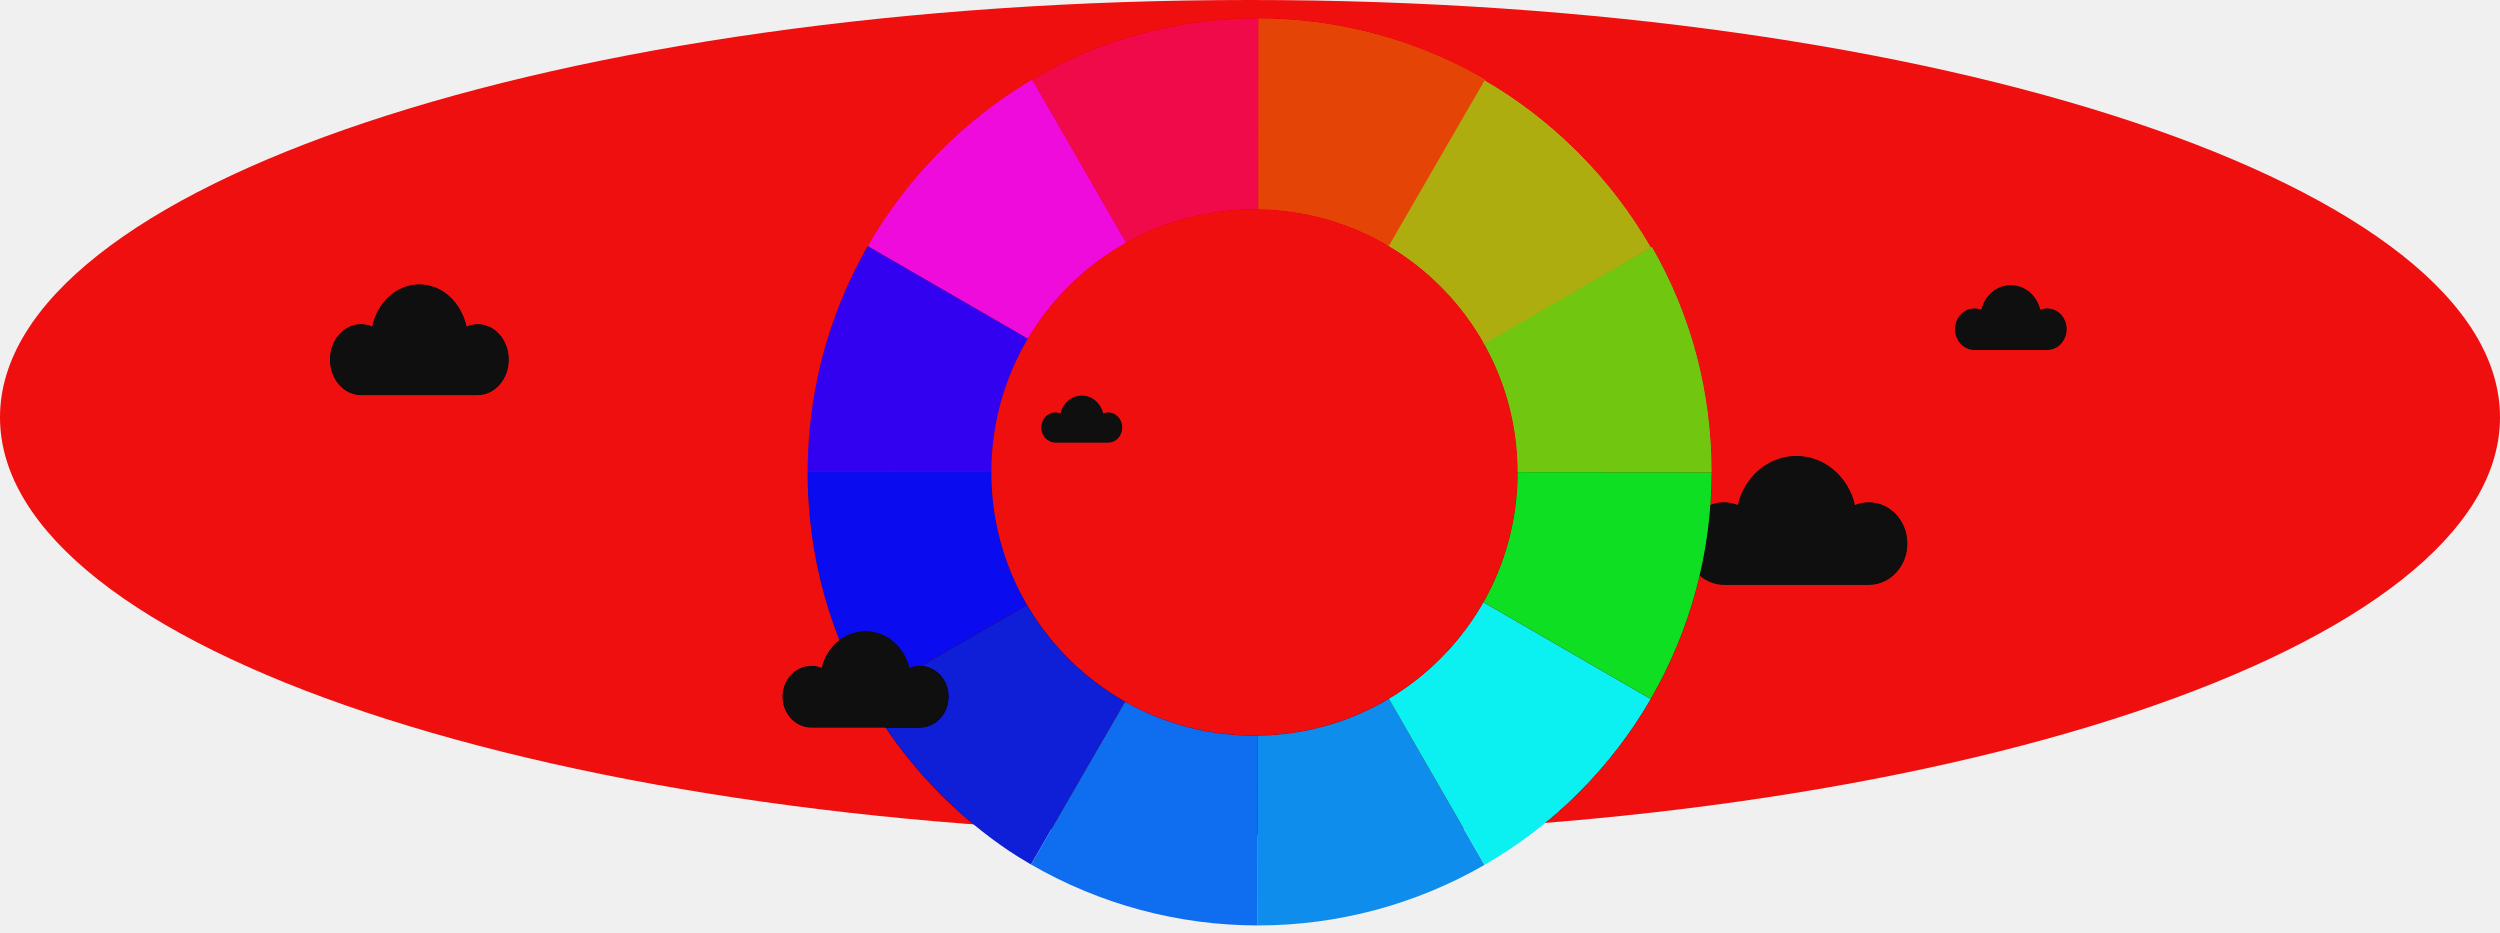
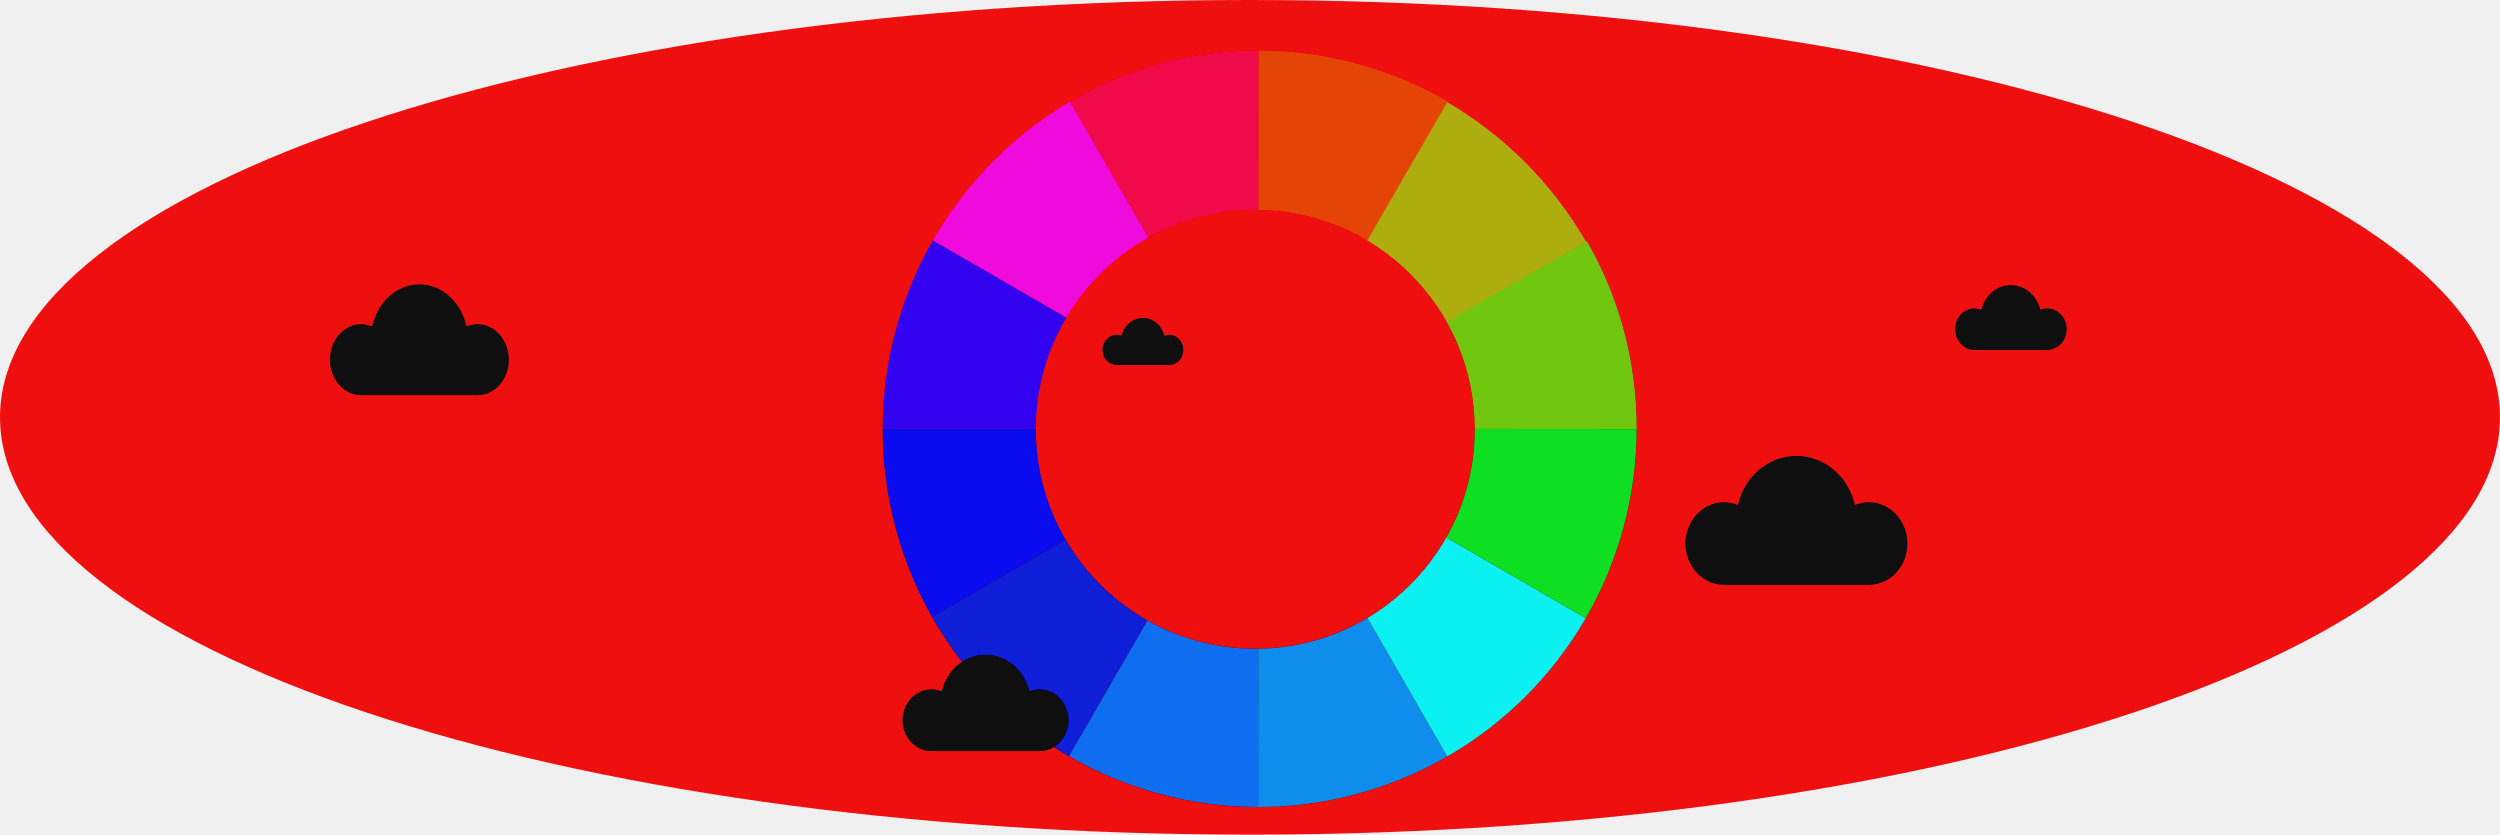
- <svg xmlns="http://www.w3.org/2000/svg" width="168.708mm" height="62.92mm" version="1.1" viewBox="0 0 168.708 62.92" id="svg131">
-   <defs id="defs8">
-     <linearGradient id="linearGradient50606" x1="421.46" x2="458.99" y1="81.216" y2="80.958" gradientTransform="matrix(0.36219,-0.0075634,0.0085593,0.45242,-122.38,55.957)" gradientUnits="userSpaceOnUse">
-       <stop stop-color="#d1a448" offset="0" id="stop1" />
-       <stop stop-color="#9b7527" stop-opacity=".992" offset="1" id="stop2" />
-     </linearGradient>
-     <linearGradient id="linearGradient33560" x1="439.64" x2="412.56" y1="53.484" y2="53.871" gradientTransform="matrix(0.36219,-0.0075634,0.0085593,0.45242,-123.44,56.069)" gradientUnits="userSpaceOnUse">
-       <stop stop-color="#96312a" offset="0" id="stop3" />
-       <stop stop-color="#65211c" stop-opacity=".996" offset="1" id="stop4" />
-     </linearGradient>
-     <linearGradient id="linearGradient33562" x1="419.65" x2="452.28" y1="64.964" y2="65.351" gradientTransform="matrix(0.36219,-0.0071478,0.0085593,0.42756,-122.85,57.356)" gradientUnits="userSpaceOnUse">
-       <stop stop-color="#c33f37" offset="0" id="stop5" />
-       <stop stop-color="#b33a33" stop-opacity=".98" offset="1" id="stop6" />
-     </linearGradient>
-     <linearGradient id="linearGradient15121" x1="367.11" x2="367.22" y1="87.487" y2="90.811" gradientUnits="userSpaceOnUse">
-       <stop stop-color="#916f6f" offset="0" id="stop7" />
-       <stop stop-color="#685050" stop-opacity=".992" offset="1" id="stop8" />
-     </linearGradient>
-     <clipPath id="clipPath14">
-       <ellipse transform="matrix(0.9996,0.028384,-0.013912,0.9999,0,0)" cx="106.13" cy="91.443" rx="117.86" ry="38.66" fill="#00ffff" stroke-width="0.322" id="ellipse8" />
-     </clipPath>
-     <clipPath clipPathUnits="userSpaceOnUse" id="clipPath5535">
-       <path id="path5537" style="fill:#00ffff;stroke-width:0;stroke-linecap:round" d="m 393.292,-172.814 a 52.077,52.077 0 0 0 -52.077,52.076 52.077,52.077 0 0 0 52.077,52.077 52.077,52.077 0 0 0 52.077,-52.077 52.077,52.077 0 0 0 -52.077,-52.076 z m -1.058,22.029 a 30.048,30.048 0 0 1 30.048,30.047 30.048,30.048 0 0 1 -30.048,30.048 30.048,30.048 0 0 1 -30.048,-30.048 30.048,30.048 0 0 1 30.048,-30.047 z" />
+ <svg xmlns="http://www.w3.org/2000/svg" width="168.71mm" height="56.324mm" version="1.1" viewBox="0 0 168.71 56.324">
+   <defs>
+     <clipPath id="clipPath5535">
+       <path d="m393.29-172.81a52.077 52.077 0 0 0-52.077 52.076 52.077 52.077 0 0 0 52.077 52.077 52.077 52.077 0 0 0 52.077-52.077 52.077 52.077 0 0 0-52.077-52.076zm-1.058 22.029a30.048 30.048 0 0 1 30.048 30.047 30.048 30.048 0 0 1-30.048 30.048 30.048 30.048 0 0 1-30.048-30.048 30.048 30.048 0 0 1 30.048-30.047z" fill="#0ff" stroke-width="0" />
    </clipPath>
  </defs>
-   <g transform="matrix(0.9355518,0,0,1,-12.41945,-42.159)" style="mix-blend-mode:difference" id="g19">
-     <ellipse cx="103.44" cy="70.321" rx="90.165" ry="28.162" fill="#0ff" stroke-width="0.24" id="ellipse9" style="fill:#00ffff;fill-opacity:1" />
-     <g transform="matrix(0.090962,0,0,0.090962,-30.683,344.62)" fill="#ffffff" id="g18">
-       <path d="m 862.031,-3084.625 c -3.122,8e-4 -6.093,0.649 -8.842,1.774 -4.112,-17.959 -19.286,-31.297 -37.388,-31.297 -18.108,-1e-4 -33.283,13.338 -37.39,31.295 -2.747,-1.125 -5.726,-1.772 -8.844,-1.772 -13.617,0 -24.654,11.784 -24.654,26.31 0,14.531 11.038,26.31 24.654,26.308 4.273,2e-4 25.635,2e-4 46.235,2e-4 20.597,3e-4 41.956,3e-4 46.23,-2e-4 13.616,2e-4 24.654,-11.778 24.654,-26.31 -1.2e-4,-14.525 -11.039,-26.31 -24.654,-26.31 z" stroke-width="0.426" id="path15" />
-       <path d="m 1965.163,-2952.486 c -3.875,0 -7.564,0.755 -10.976,2.064 -5.105,-20.896 -23.939,-36.417 -46.413,-36.417 -22.48,5e-4 -41.317,15.521 -46.415,36.417 -3.409,-1.308 -7.108,-2.063 -10.978,-2.063 -16.905,-5e-4 -30.607,13.712 -30.607,30.616 -2e-4,16.907 13.701,30.614 30.607,30.614 5.304,4e-4 31.822,0 57.395,2e-4 25.568,-2e-4 52.083,-2e-4 57.389,-2e-4 16.902,0 30.605,-13.705 30.605,-30.614 0,-16.902 -13.703,-30.614 -30.605,-30.616 z" stroke-width="0.513" id="path16" />
-       <path d="m 2106.664,-3096.298 c -1.948,-7e-4 -3.801,0.38 -5.516,1.037 -2.565,-10.501 -12.03,-18.302 -23.323,-18.302 -11.297,1e-4 -20.763,7.8 -23.326,18.302 -1.713,-0.657 -3.572,-1.037 -5.517,-1.037 -8.495,3e-4 -15.381,6.891 -15.381,15.386 -2e-4,8.497 6.886,15.385 15.381,15.385 2.665,0 15.992,-4e-4 28.844,0 h 28.84 c 8.494,0 15.381,-6.888 15.381,-15.385 0,-8.494 -6.887,-15.385 -15.38,-15.386 z" stroke-width="0.258" id="path17" />
-       <path d="m 1362.026,-3019.108 c -1.412,-5e-4 -2.756,0.275 -3.999,0.752 -1.86,-7.614 -8.723,-13.269 -16.91,-13.269 -8.191,1e-4 -15.054,5.655 -16.912,13.269 -1.242,-0.477 -2.59,-0.752 -4,-0.752 -6.159,2e-4 -11.152,4.997 -11.152,11.155 -2e-4,6.161 4.992,11.154 11.152,11.154 1.932,0 11.595,-3e-4 20.912,0 h 20.91 c 6.158,0 11.151,-4.994 11.151,-11.154 0,-6.158 -4.993,-11.155 -11.151,-11.155 z" stroke-width="0.187" id="path18" />
+   <g transform="matrix(.93555 0 0 1 -12.419 -42.159)" style="mix-blend-mode:difference">
+     <ellipse cx="103.44" cy="70.321" rx="90.165" ry="28.162" fill="#0ff" stroke-width=".24" />
+     <g transform="matrix(.090962 0 0 .090962 -30.683 344.62)" fill="#fff">
+       <path d="m862.03-3084.6c-3.122 8e-4 -6.093 0.649-8.842 1.774-4.112-17.959-19.286-31.297-37.388-31.297-18.108-1e-4 -33.283 13.338-37.39 31.295-2.747-1.125-5.726-1.772-8.844-1.772-13.617 0-24.654 11.784-24.654 26.31 0 14.531 11.038 26.31 24.654 26.308 4.273 2e-4 25.635 2e-4 46.235 2e-4 20.597 3e-4 41.956 3e-4 46.23-2e-4 13.616 2e-4 24.654-11.778 24.654-26.31-1.2e-4 -14.525-11.039-26.31-24.654-26.31z" stroke-width=".426" />
+       <path d="m1965.2-2952.5c-3.875 0-7.564 0.755-10.976 2.064-5.105-20.896-23.939-36.417-46.414-36.417-22.48 5e-4 -41.317 15.521-46.415 36.417-3.409-1.308-7.108-2.063-10.978-2.063-16.905-5e-4 -30.607 13.712-30.607 30.616-2e-4 16.907 13.702 30.614 30.607 30.614 5.304 4e-4 31.822 0 57.395 2e-4 25.568-2e-4 52.083-2e-4 57.389-2e-4 16.902 0 30.605-13.705 30.605-30.614 0-16.902-13.703-30.614-30.605-30.616z" stroke-width=".513" />
+       <path d="m2106.7-3096.3c-1.948-7e-4 -3.801 0.38-5.516 1.037-2.565-10.501-12.03-18.302-23.323-18.302-11.297 1e-4 -20.763 7.8-23.326 18.302-1.713-0.657-3.572-1.037-5.517-1.037-8.495 3e-4 -15.381 6.891-15.381 15.386-2e-4 8.497 6.886 15.385 15.381 15.385 2.665 0 15.992-4e-4 28.844 0h28.84c8.494 0 15.381-6.888 15.381-15.385 0-8.494-6.887-15.385-15.38-15.386z" stroke-width=".258" />
+       <path d="m1410.5-3076.7c-1.412-5e-4 -2.756 0.275-3.999 0.752-1.86-7.614-8.723-13.269-16.91-13.269-8.191 1e-4 -15.054 5.655-16.912 13.269-1.242-0.477-2.59-0.752-4-0.752-6.159 2e-4 -11.152 4.997-11.152 11.155-2e-4 6.161 4.992 11.154 11.152 11.154 1.932 0 11.595-3e-4 20.912 0h20.91c6.158 0 11.151-4.994 11.151-11.154 0-6.158-4.993-11.155-11.151-11.155z" stroke-width=".187" />
    </g>
-     <g transform="matrix(0.6316723,0,0,0.5909621,-144.0034,145.3982)" id="g5340" clip-path="url(#clipPath5535)">
-       <g transform="matrix(0.57548,0,0,0.57548,393.14,-121.3)" stroke-width="0.922" id="g5338">
-         <path id="october" d="m -45.782,-77.133 a 90,90 0 0 1 45.225,-12.02 l -0.29,90 z" fill="#00e6a7" />
-         <path id="september" d="m -78.752,-44.219 a 90,90 0 0 1 32.97,-32.915 l 44.934,77.98 z" fill="#00e513" />
-         <path id="august" d="m -90.848,0.771 a 90,90 0 0 1 12.095,-44.989 l 77.904,45.065 z" fill="#beee00" />
-         <path d="m -78.827,45.782 a 90,90 0 0 1 -12.02,-45.01 l 90,0.076 z" fill="#fbfb00" id="path5328" />
-         <path id="june" d="M -45.914,78.752 A 90,90 0 0 1 -78.829,45.782 L -0.849,0.848 Z" fill="#ffd119" />
-         <path id="july" d="m -0.923,90.847 a 90,90 0 0 1 -44.989,-12.095 l 45.065,-77.904 z" fill="#ff8201" />
-         <path id="april" d="m 44.087,78.827 a 90,90 0 0 1 -45.01,12.02 l 0.076,-90 z" fill="#ff6303" />
-         <path id="march" d="M 77.057,45.913 A 90,90 0 0 1 44.087,78.828 L -0.847,0.848 Z" fill="#fb0000" />
-         <path id="february" d="m 89.152,0.923 a 90,90 0 0 1 -12.095,44.989 L -0.847,0.847 Z" fill="#ff11ce" />
-         <path id="january" d="m 77.309,-43.817 c 7.888,13.688 11.857,28.941 11.844,44.74 l -90,-0.076 z" fill="#7f2aff" />
-         <path id="december" d="M 43.78,-77.057 A 91.197,91.197 0 0 1 77.133,-43.649 L -1.884,1.883 Z" fill="#4343ff" style="stroke-width:0.934" />
-         <path id="november" d="m -0.771,-89.153 a 90,90 0 0 1 44.989,12.095 l -45.065,77.904 z" fill="#0cacf5" />
+     <g transform="matrix(.52684 0 0 .49289 -102.82 130.64)" clip-path="url(#clipPath5535)">
+       <g transform="matrix(.57548 0 0 .57548 393.14 -121.3)" stroke-width=".922">
+         <path id="october" d="m-45.782-77.133a90 90 0 0 1 45.225-12.02l-0.29 90z" fill="#00e6a7" />
+         <path id="september" d="m-78.752-44.219a90 90 0 0 1 32.97-32.915l44.934 77.98z" fill="#00e513" />
+         <path id="august" d="m-90.848 0.771a90 90 0 0 1 12.095-44.989l77.904 45.065z" fill="#beee00" />
+         <path d="m-78.827 45.782a90 90 0 0 1-12.02-45.01l90 0.076z" fill="#fbfb00" />
+         <path id="june" d="m-45.914 78.752a90 90 0 0 1-32.915-32.97l77.98-44.934z" fill="#ffd119" />
+         <path id="july" d="m-0.923 90.847a90 90 0 0 1-44.989-12.095l45.065-77.904z" fill="#ff8201" />
+         <path id="april" d="m44.087 78.827a90 90 0 0 1-45.01 12.02l0.076-90z" fill="#ff6303" />
+         <path id="march" d="m77.057 45.913a90 90 0 0 1-32.97 32.915l-44.934-77.98z" fill="#fb0000" />
+         <path id="february" d="m89.152 0.923a90 90 0 0 1-12.095 44.989l-77.904-45.065z" fill="#ff11ce" />
+         <path id="january" d="m77.309-43.817c7.888 13.688 11.857 28.941 11.844 44.74l-90-0.076z" fill="#7f2aff" />
+         <path id="december" d="m43.78-77.057a91.197 91.197 0 0 1 33.353 33.408l-79.017 45.531z" fill="#4343ff" stroke-width=".934" />
+         <path id="november" d="m-0.771-89.153a90 90 0 0 1 44.989 12.095l-45.065 77.904z" fill="#0cacf5" />
      </g>
    </g>
-     <path d="m 79.613,87.095 c -0.264,-8.4e-5 -0.515,0.051 -0.747,0.14 -0.347,-1.421 -1.628,-2.477 -3.157,-2.477 -1.529,1.4e-5 -2.81,1.056 -3.157,2.477 -0.232,-0.089 -0.483,-0.14 -0.747,-0.14 -1.15,4.2e-5 -2.082,0.933 -2.082,2.082 -3.8e-5,1.15 0.932,2.082 2.082,2.082 0.361,0 2.165,-4.2e-5 3.904,0 h 3.904 c 1.15,0 2.082,-0.932 2.082,-2.082 0,-1.15 -0.932,-2.082 -2.082,-2.082 z" stroke-width="0.035" id="path1" style="mix-blend-mode:normal;fill:#ffffff" />
+     <path d="m88.267 88.682c-0.264-8.4e-5 -0.514 0.051-0.747 0.14-0.347-1.421-1.628-2.477-3.157-2.477-1.529 1.4e-5 -2.81 1.056-3.157 2.477-0.232-0.089-0.483-0.14-0.747-0.14-1.15 4.2e-5 -2.082 0.933-2.082 2.082-3.8e-5 1.15 0.932 2.082 2.082 2.082 0.361 0 2.165-4.2e-5 3.904 0h3.904c1.15 0 2.082-0.932 2.082-2.082 0-1.15-0.932-2.082-2.082-2.082z" fill="#fff" stroke-width=".035" style="mix-blend-mode:normal" />
  </g>
</svg>
